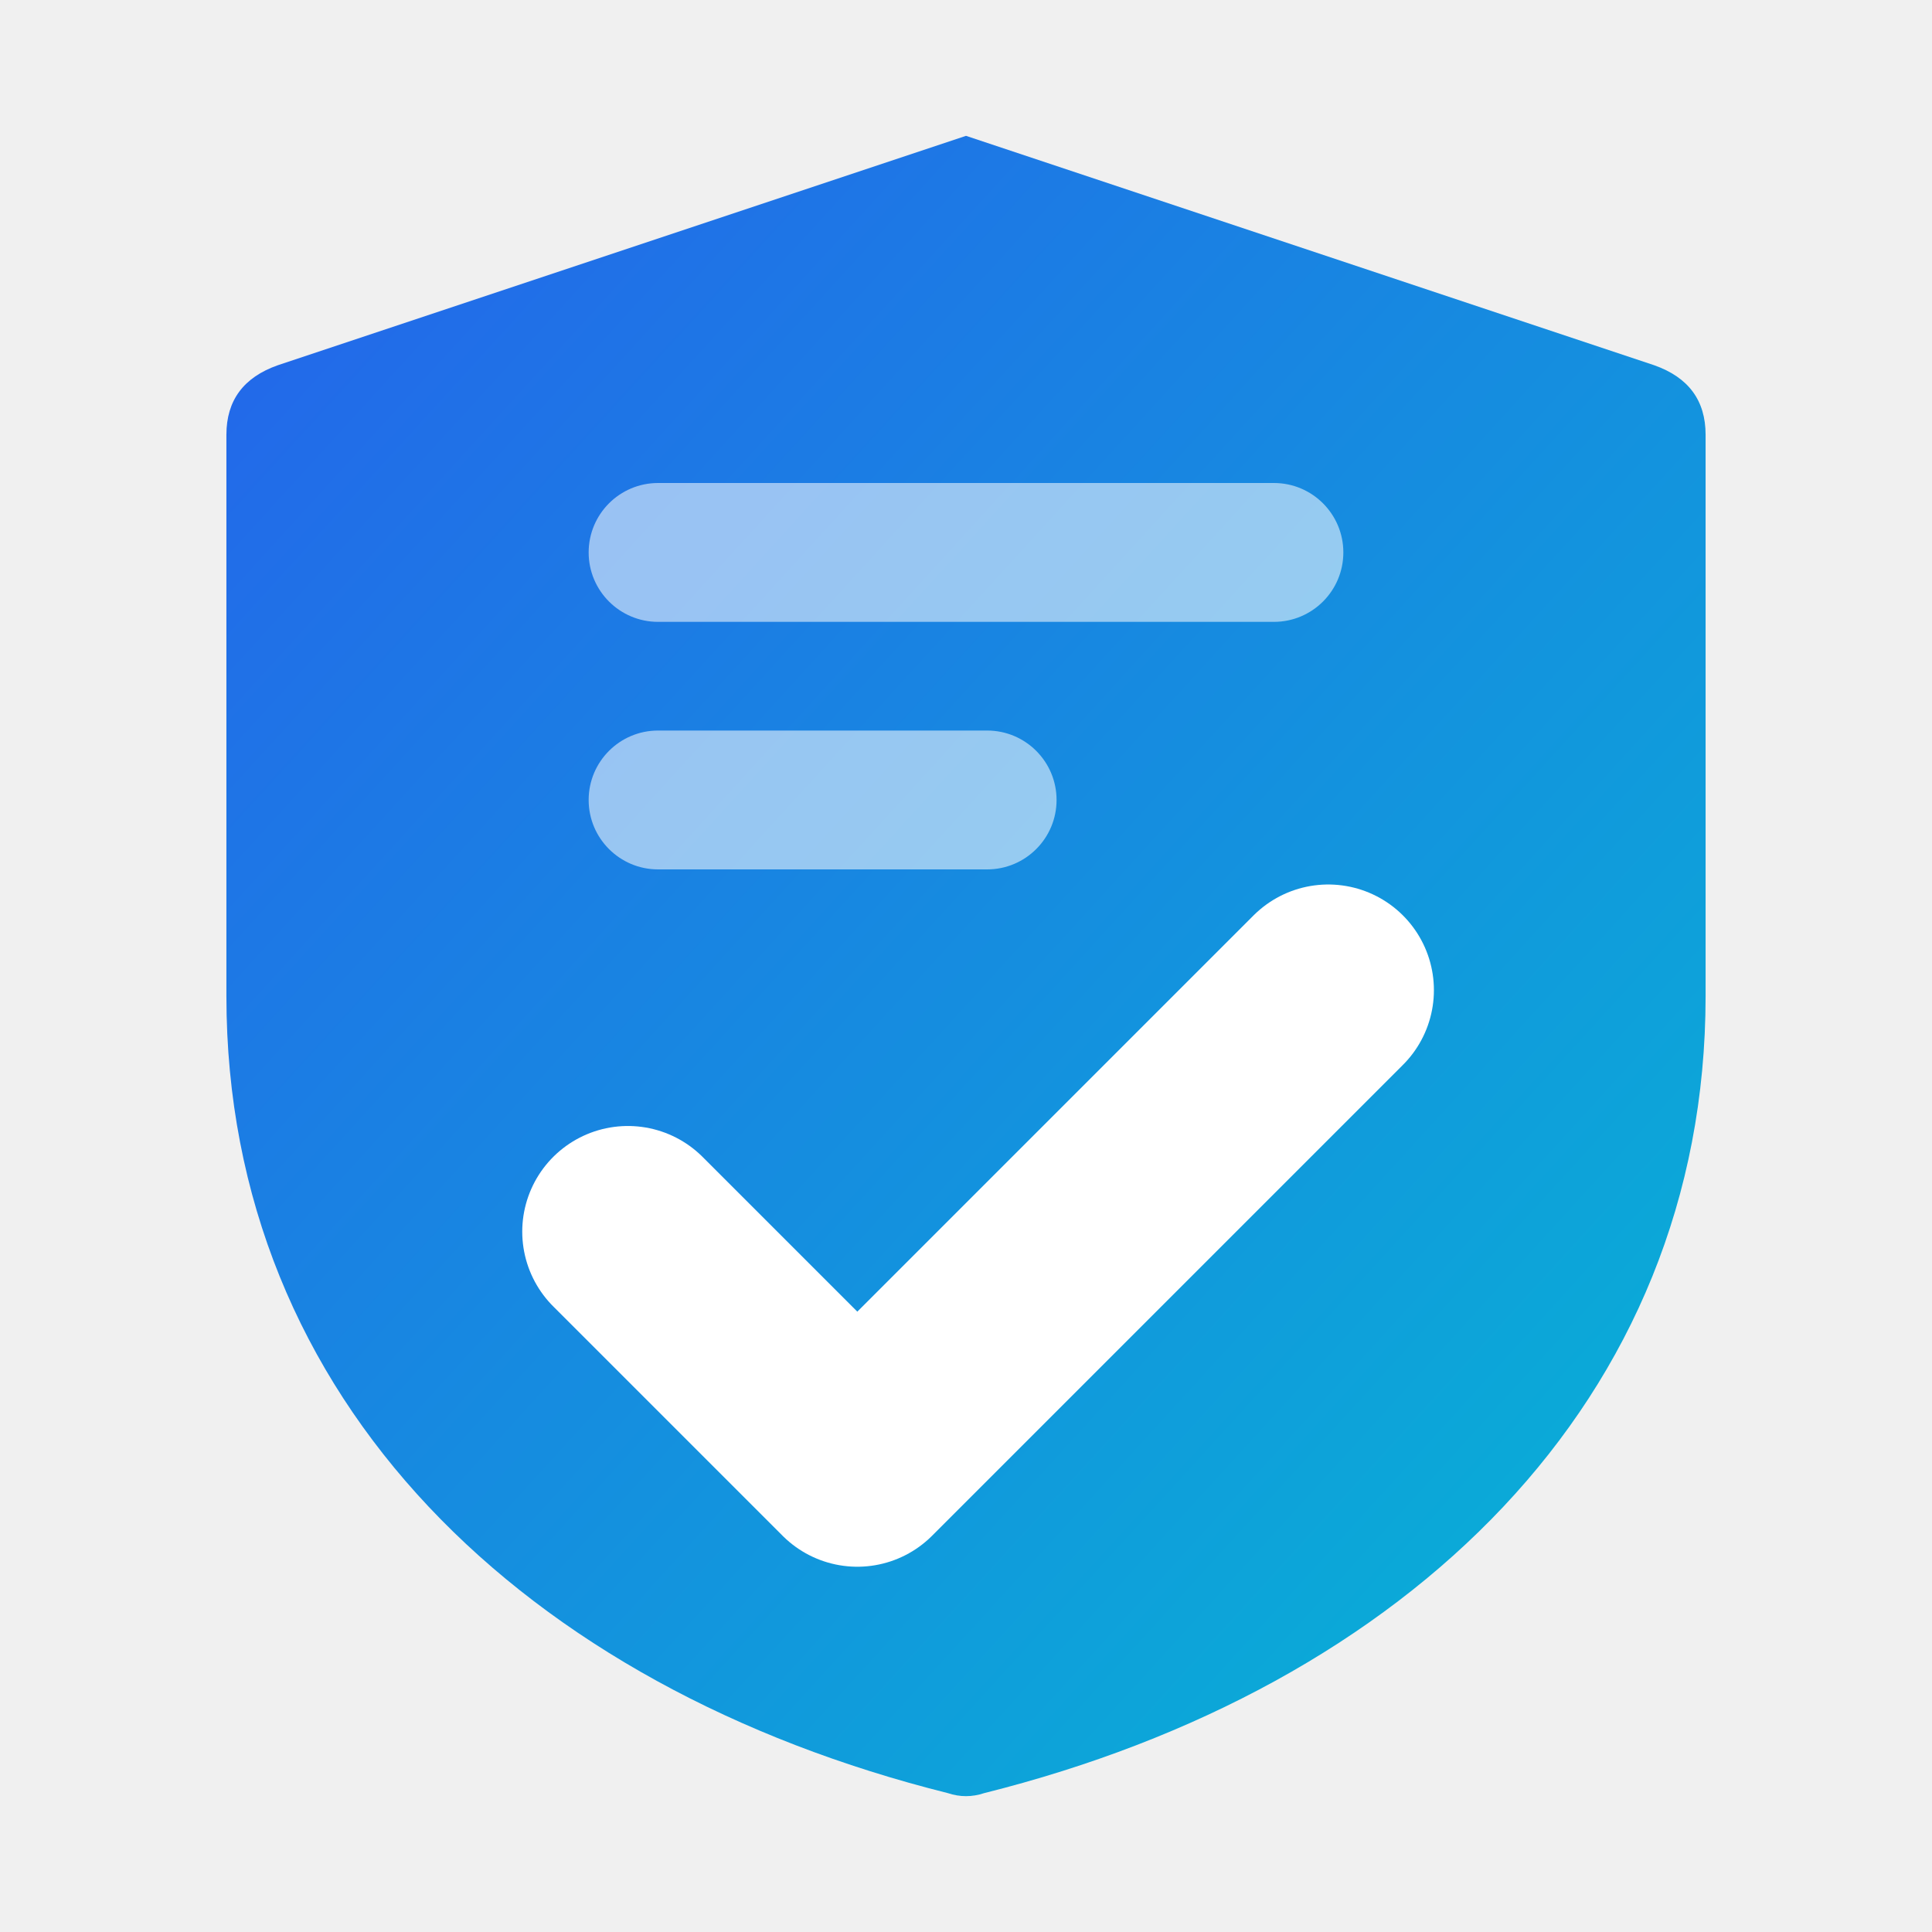
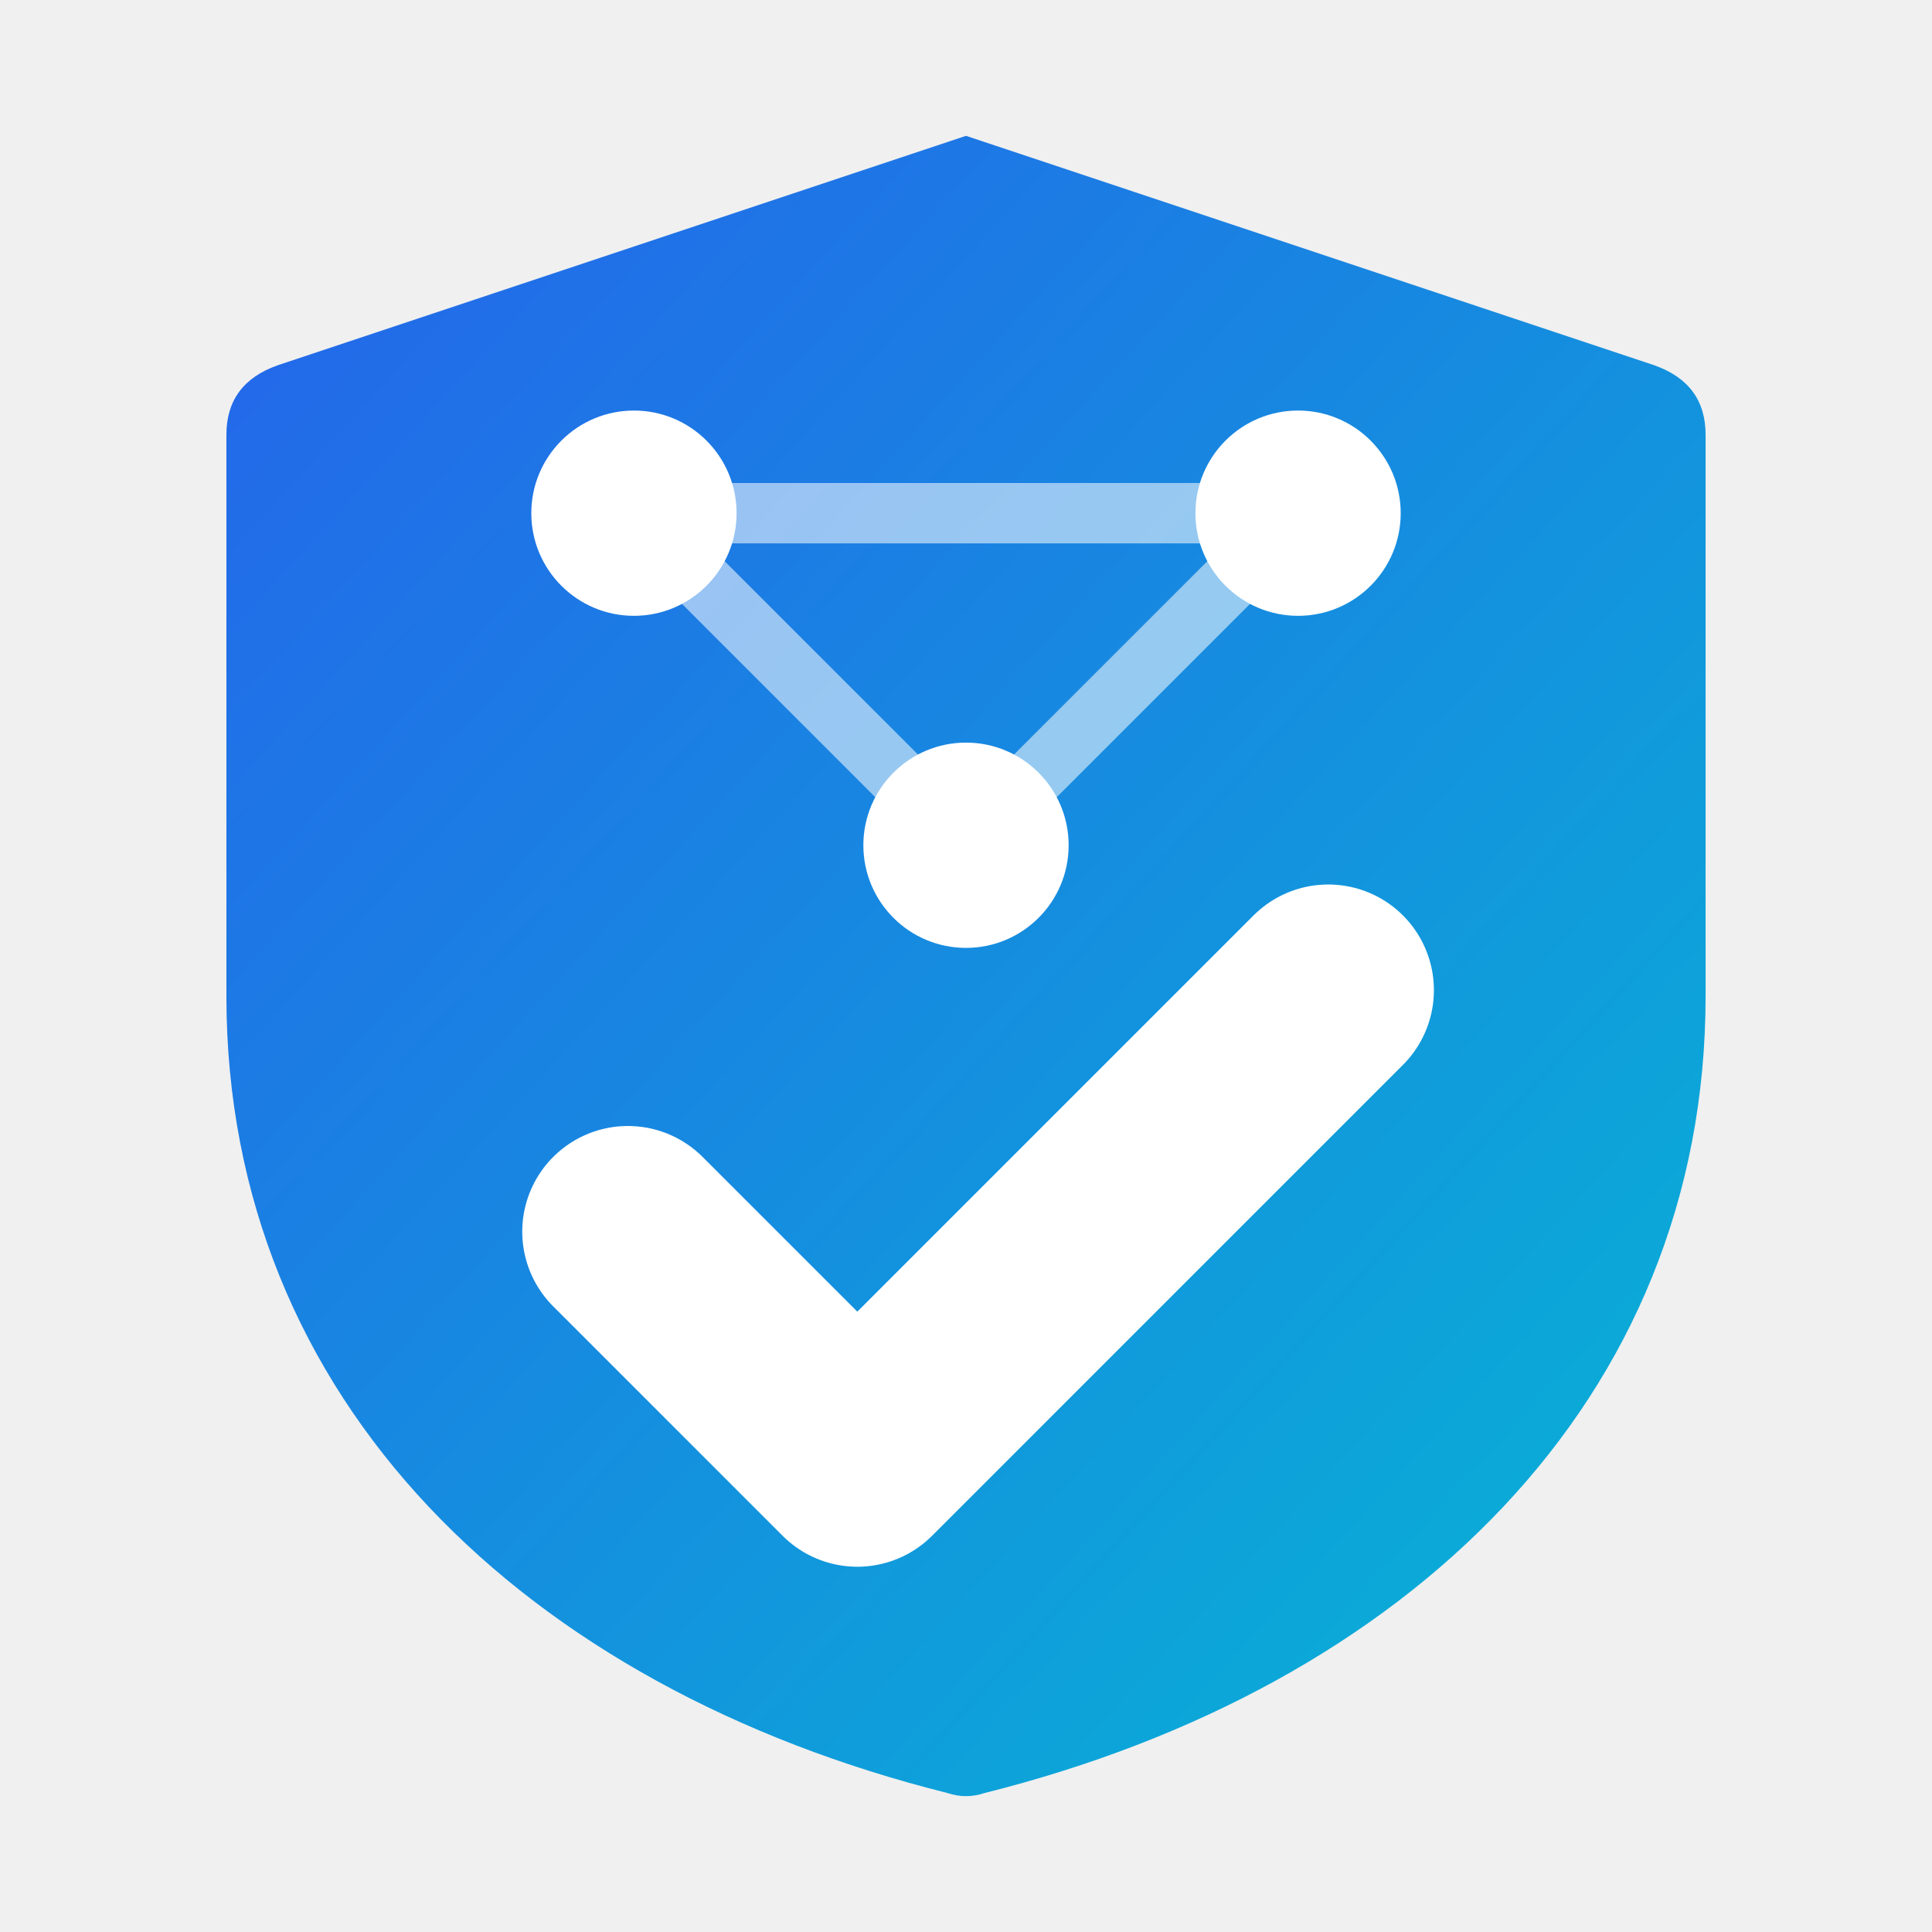
<svg xmlns="http://www.w3.org/2000/svg" viewBox="0 0 64 64" role="img" aria-label="亚太网络安全合规助手">
  <defs>
    <linearGradient id="hkcc" x1="0" y1="0" x2="1" y2="1">
      <stop offset="0" stop-color="#2563eb" />
      <stop offset="1" stop-color="#06b6d4" />
    </linearGradient>
  </defs>
  <path d="M32 4.5 L54.8 12.1 Q56.5 12.7 56.5 14.4 V33 C56.5 46.4 46.6 55.9 32.6 59.4            Q32 59.6 31.4 59.4 C17.4 55.9 7.5 46.4 7.5 33 V14.4 Q7.5 12.7 9.2 12.1 Z" fill="url(#hkcc)" />
-   <g fill="#fff" opacity=".55">
-     <rect x="19.5" y="16" width="25" height="4.6" rx="2.3" />
-     <rect x="19.5" y="24.2" width="15.5" height="4.6" rx="2.3" />
+   <g stroke="#fff" stroke-width="2" stroke-linecap="round" opacity=".55">
+     <line x1="21" y1="17" x2="43" y2="17" />
+     <line x1="21" y1="17" x2="32" y2="28" />
+     <line x1="43" y1="17" x2="32" y2="28" />
+   </g>
+   <g fill="#fff">
+     <circle cx="21" cy="17" r="3.4" />
+     <circle cx="43" cy="17" r="3.4" />
+     <circle cx="32" cy="28" r="3.4" />
  </g>
  <path d="M20.8 40.8 L28.4 48.4 L44 32.8" fill="none" stroke="#fff" stroke-width="7" stroke-linecap="round" stroke-linejoin="round" />
</svg>
